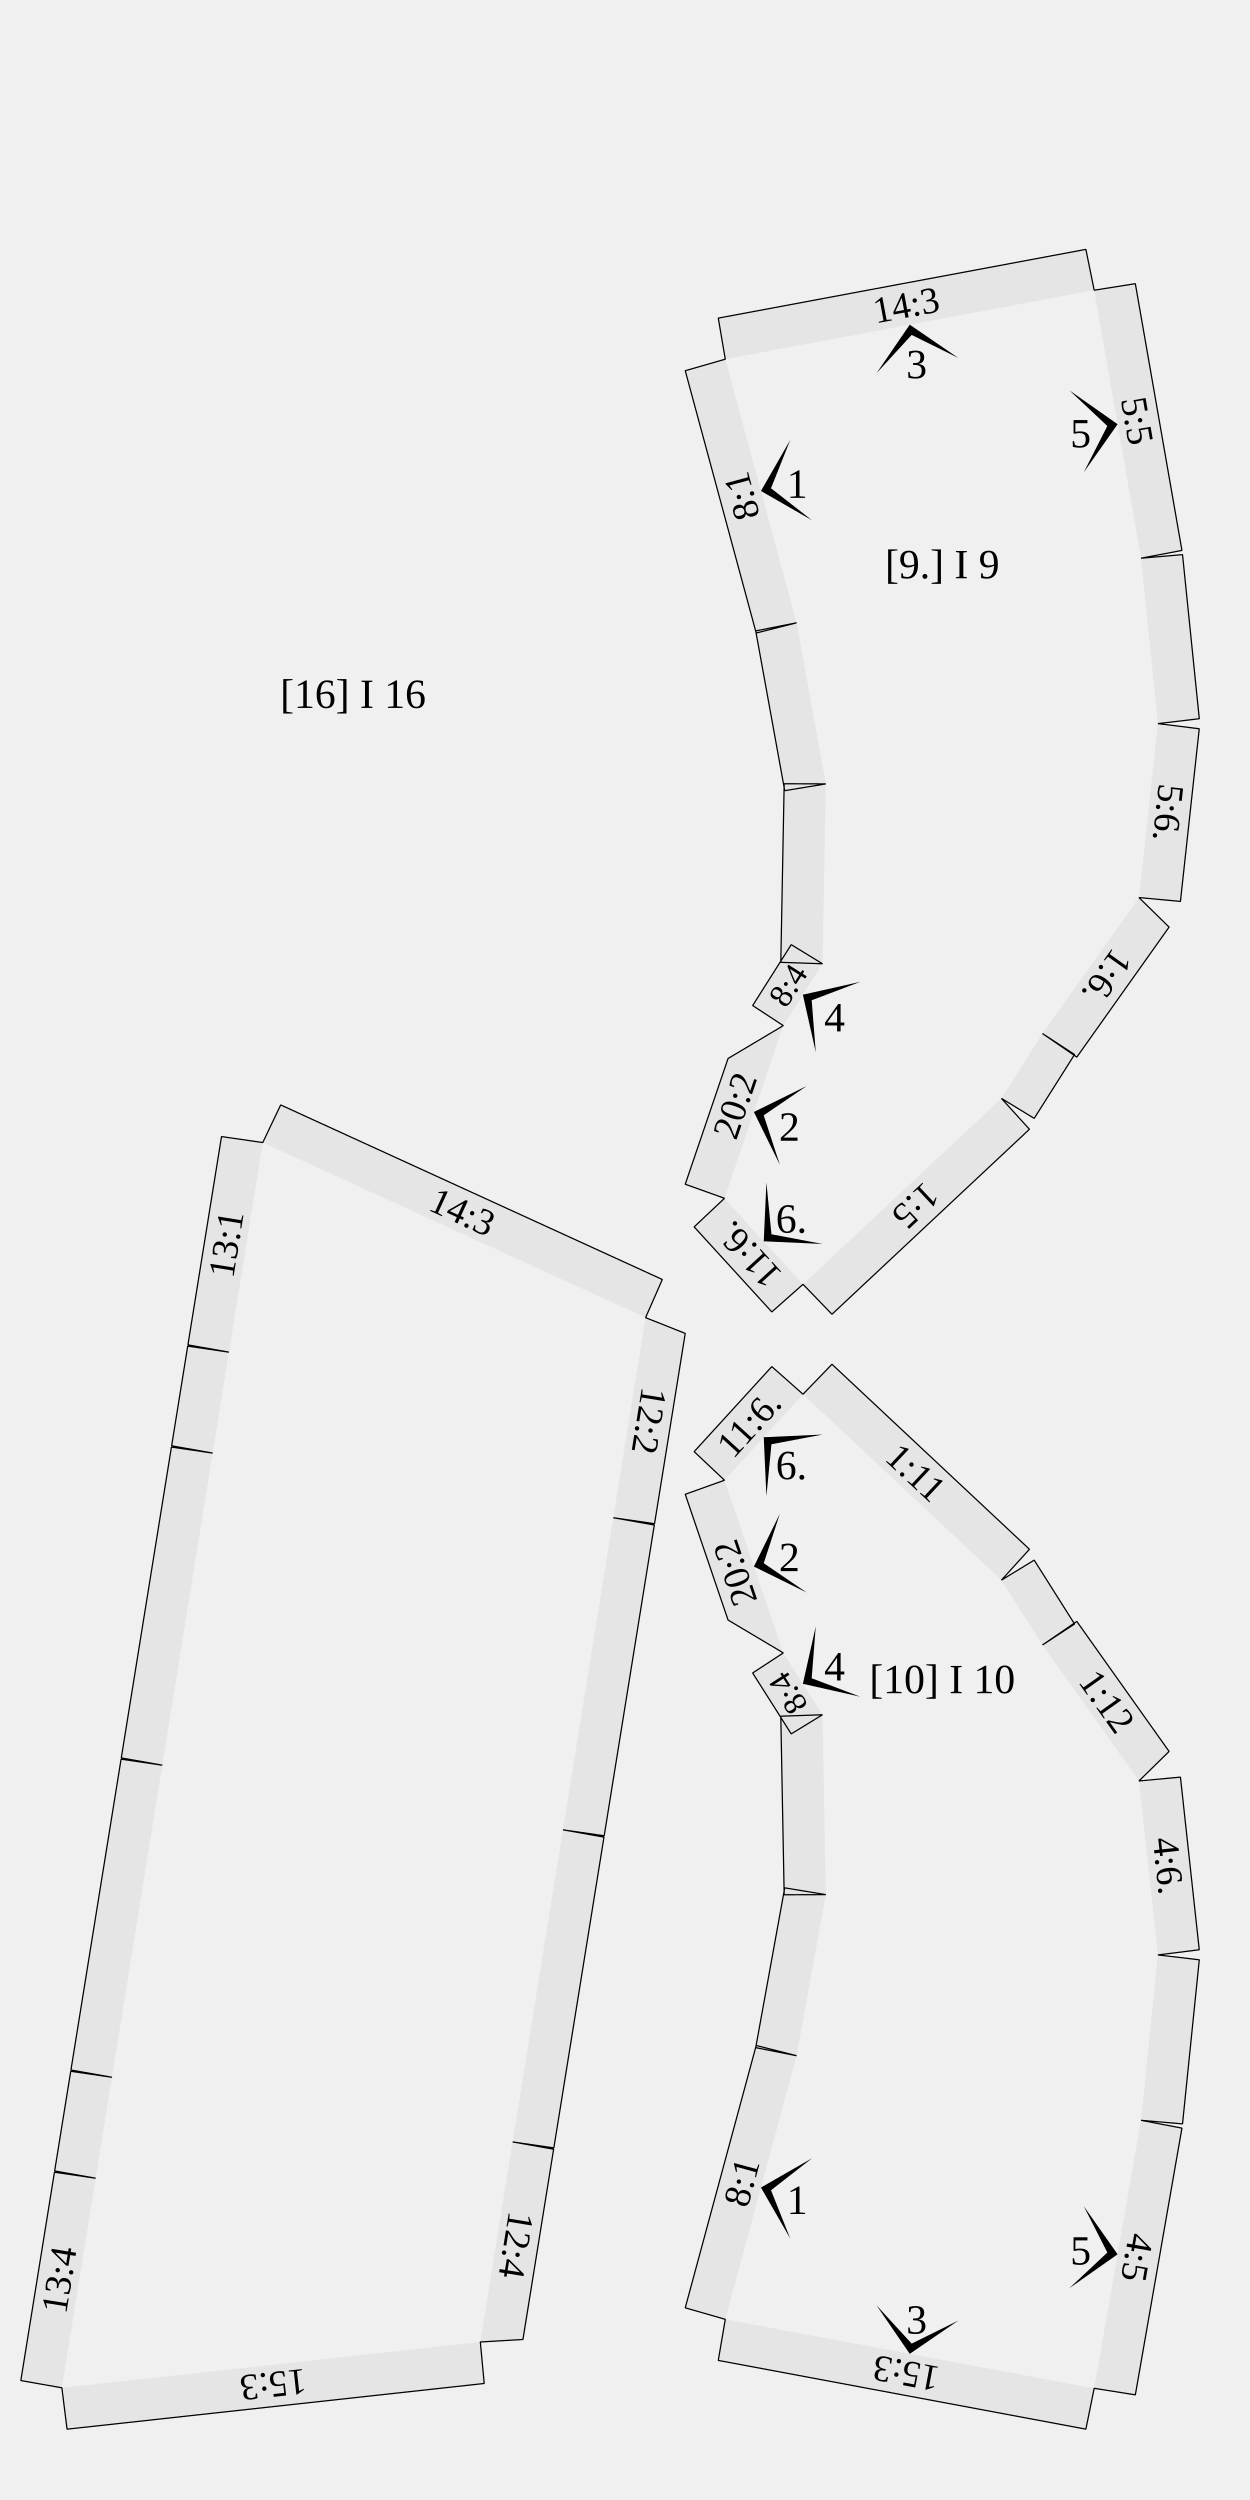
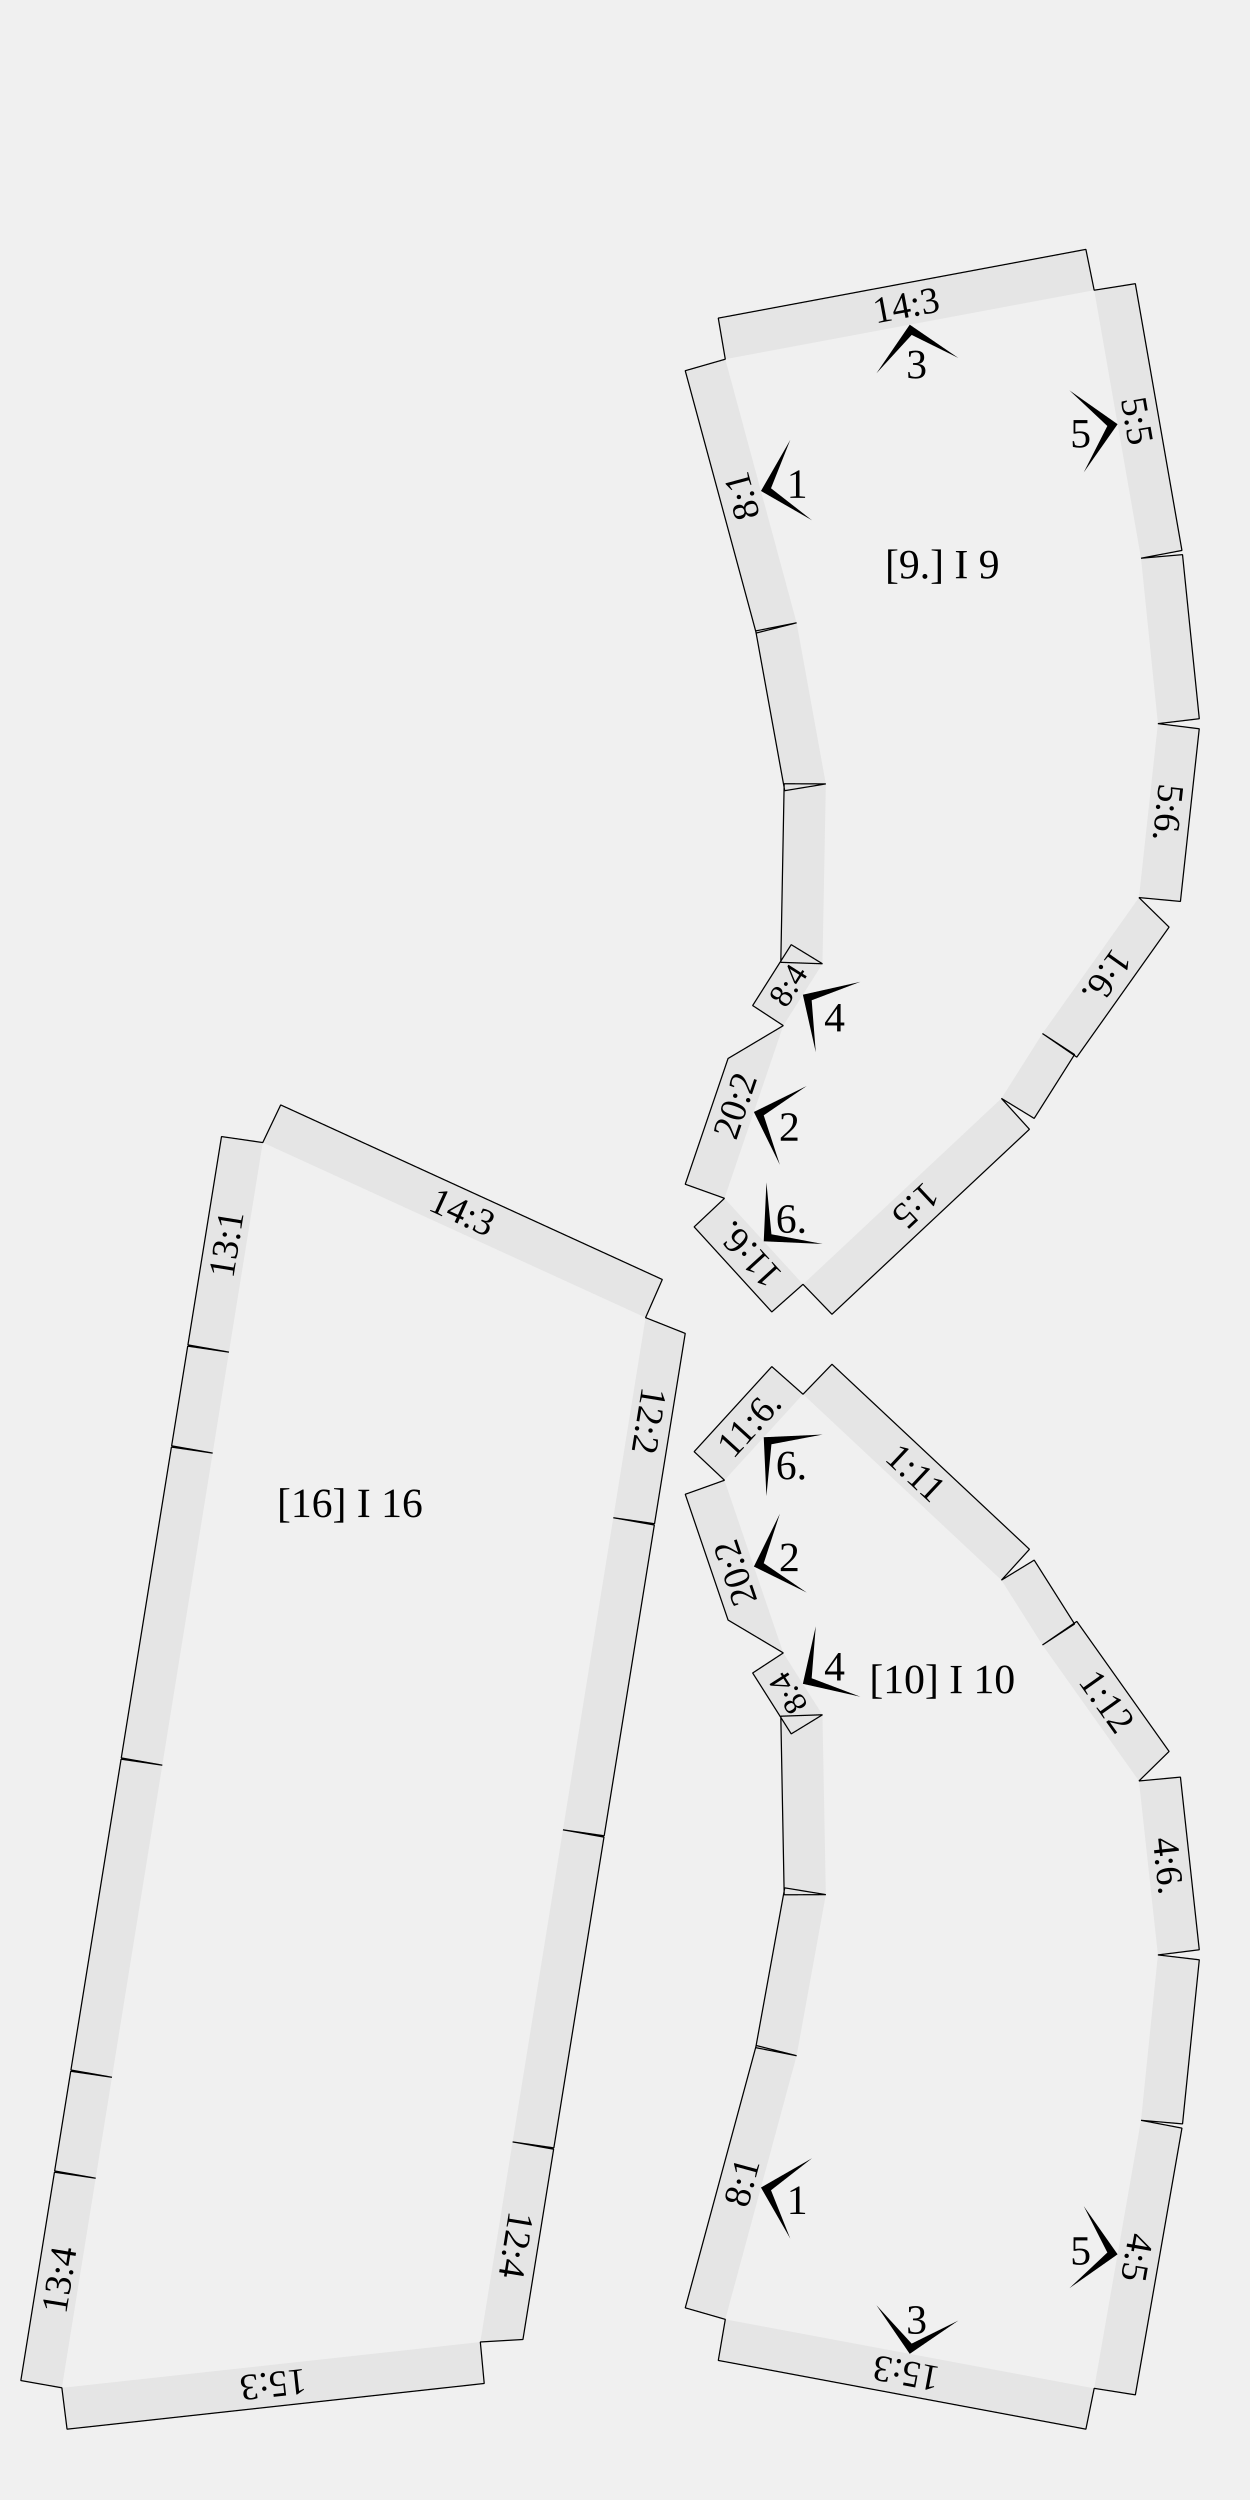
- <svg xmlns="http://www.w3.org/2000/svg" version="1.1" width="300.00mm" height="600.00mm" viewBox="0 0 300.00 600.00">
-   <style type="text/css">
+ <svg xmlns="http://www.w3.org/2000/svg" version="1.1" width="300.00mm" height="600.00mm" viewBox="0 0 300.00 600.00" id="svg2793">
+   <defs id="defs2797" />
+   <style type="text/css" id="style2567">
    path {
        fill: none;
        stroke-linecap: butt;
        stroke-linejoin: bevel;
        stroke-dasharray: none;
    }
    path.outer {
        stroke: #000000;
        stroke-dasharray: none;
        stroke-dashoffset: 0;
        stroke-width: 0.3;
        stroke-opacity: 1.0;
    }
    path.convex {
        stroke: #000000;
        stroke-dasharray: 0.50,1.00;
        stroke-dashoffset:0;
        stroke-width:0.2;
        stroke-opacity: 1.0
    }
    path.concave {
        stroke: #000000;
        stroke-dasharray: 1.00,0.50,0.20,0.50;
        stroke-dashoffset: 0;
        stroke-width: 0.2;
        stroke-opacity: 1.0
    }
    path.freestyle {
        stroke: #000000;
        stroke-dasharray: none;
        stroke-dashoffset: 0;
        stroke-width: 0.2;
        stroke-opacity: 1.0
    }
    path.outer_background {
        stroke: #ffffff;
        stroke-opacity: 1.0;
        stroke-width: 0.5
    }
    path.inner_background {
        stroke: #ffffff;
        stroke-opacity: 1.0;
        stroke-width: 0.2
    }
    path.sticker {
        fill: #e5e5e5;
        stroke: none;
        fill-opacity: 1.0;
    }
    path.arrow {
        fill: #000000;
    }
    text {
        font-style: normal;
        fill: #000000;
        fill-opacity: 1.0;
        stroke: none;
    }
    text, tspan {
        text-anchor:middle;
    }
    </style>
-   <g>
-     <g>
-       <text transform="translate(226.1438 138.7884)" style="font-size:10.00">
-         <tspan>[9.] I 9</tspan>
-       </text>
-       <path class="sticker" d=" M 240.342 379.231 L 248.204 374.43 L 257.895 389.755 L 250.187 394.8 Z M 192.721 334.613 L 199.673 327.423 L 247.064 371.826 L 240.342 379.231 Z M 174.069 556.644 L 164.457 553.881 L 181.49 490.915 L 191.184 493.375 Z M 187.985 396.698 L 174.735 388.809 L 164.457 358.627 L 173.873 355.254 Z M 250.187 394.8 L 258.433 389.141 L 280.579 420.344 L 273.347 427.433 Z M 191.184 493.375 L 181.372 491.434 L 188.334 453.084 L 198.201 454.715 Z M 198.201 454.715 L 188.2 454.746 L 187.393 411.889 L 197.389 411.544 Z M 262.603 573.199 L 260.611 583 L 172.386 566.503 L 174.069 556.644 Z M 277.898 469.181 L 287.83 470.354 L 283.807 509.734 L 273.843 508.874 Z M 273.347 427.433 L 283.306 426.505 L 287.822 467.942 L 277.898 469.181 Z M 197.389 411.544 L 189.892 416.129 L 180.636 401.516 L 187.985 396.698 Z M 273.843 508.874 L 283.666 510.75 L 272.481 574.766 L 262.603 573.199 Z M 173.873 355.254 L 166.594 348.395 L 185.23 327.986 L 192.721 334.613 Z " />
-       <path class="outer" d=" M 248.204 374.43 L 257.895 389.755 L 250.187 394.8 L 258.433 389.141 L 280.579 420.344 L 273.347 427.433 L 283.306 426.505 L 287.822 467.942 L 277.898 469.181 L 287.83 470.354 L 283.807 509.734 L 273.843 508.874 L 283.666 510.75 L 272.481 574.766 L 262.603 573.199 L 260.611 583 L 172.386 566.503 L 174.069 556.644 L 164.457 553.881 L 181.49 490.915 L 191.184 493.375 L 181.372 491.434 L 188.334 453.084 L 198.201 454.715 L 188.2 454.746 L 187.393 411.889 L 197.389 411.544 L 189.892 416.129 L 180.636 401.516 L 187.985 396.698 L 174.735 388.809 L 164.457 358.627 L 173.873 355.254 L 166.594 348.395 L 185.23 327.986 L 192.721 334.613 L 199.673 327.423 L 247.064 371.826 L 240.342 379.231 Z " />
-       <text transform="matrix(0.729745 0.68372 -0.68372 0.729745 217.7619 355.6084)" style="font-size:9.00">
-         <tspan>1:11</tspan>
-       </text>
-       <g>
-         <path transform="matrix(2.611167 -9.653071 9.653071 2.611167 182.6264 525.0095)" class="arrow" d="M 0 0 L 1 1 L 0 0.25 L -1 1 Z" />
-         <text transform="translate(191.3142 531.3595)" style="font-size:10.00">
-           <tspan>1</tspan>
-         </text>
-       </g>
-       <text transform="matrix(0.261117 -0.965307 0.965307 0.261117 180.8889 524.5395)" style="font-size:9.00">
-         <tspan>8:1</tspan>
-       </text>
-       <g>
-         <path transform="matrix(-3.223526 -9.466196 9.466196 -3.223526 180.9291 375.9761)" class="arrow" d="M 0 0 L 1 1 L 0 0.25 L -1 1 Z" />
-         <text transform="translate(189.4487 377.0749)" style="font-size:10.00">
-           <tspan>2</tspan>
-         </text>
-       </g>
-       <text transform="matrix(-0.322353 -0.94662 0.94662 -0.322353 179.2252 376.5564)" style="font-size:9.00">
-         <tspan>20:2</tspan>
-       </text>
-       <text transform="matrix(0.578779 0.815484 -0.815484 0.578779 263.2352 410.0746)" style="font-size:9.00">
-         <tspan>1:12</tspan>
-       </text>
-       <g>
-         <path transform="matrix(-9.829623 -1.83807 1.83807 -9.829623 218.3363 564.9217)" class="arrow" d="M 0 0 L 1 1 L 0 0.25 L -1 1 Z" />
-         <text transform="translate(219.9905 560.075)" style="font-size:10.00">
-           <tspan>3</tspan>
-         </text>
-       </g>
-       <text transform="matrix(-0.982962 -0.183807 0.183807 -0.982962 218.0054 566.691)" style="font-size:9.00">
-         <tspan>15:3</tspan>
-       </text>
-       <text transform="matrix(0.108357 0.994112 -0.994112 0.108357 277.4122 448.1119)" style="font-size:9.00">
-         <tspan>4:6.</tspan>
-       </text>
-       <g>
-         <path transform="matrix(-5.350897 -8.447951 8.447951 -5.350897 192.6871 404.1206)" class="arrow" d="M 0 0 L 1 1 L 0 0.25 L -1 1 Z" />
-         <text transform="translate(200.2902 403.3048)" style="font-size:10.00">
-           <tspan>4</tspan>
-         </text>
-       </g>
-       <text transform="matrix(-0.53509 -0.844795 0.844795 -0.53509 191.351 404.9669)" style="font-size:7.91">
-         <tspan>8:4</tspan>
-       </text>
-       <g>
-         <path transform="matrix(-1.721186 9.850762 -9.850762 -1.721186 268.223 541.0364)" class="arrow" d="M 0 0 L 1 1 L 0 0.25 L -1 1 Z" />
-         <text transform="translate(259.3573 543.4874)" style="font-size:10.00">
-           <tspan>5</tspan>
-         </text>
-       </g>
-       <text transform="matrix(-0.172119 0.985076 -0.985076 -0.172119 269.9961 541.3462)" style="font-size:9.00">
-         <tspan>4:5</tspan>
-       </text>
-       <g>
-         <path transform="matrix(6.743028 -7.384548 7.384548 6.743028 183.2968 344.9339)" class="arrow" d="M 0 0 L 1 1 L 0 0.25 L -1 1 Z" />
-         <text transform="translate(189.9429 355.0026)" style="font-size:10.00">
-           <tspan>6.</tspan>
-         </text>
-       </g>
-       <text transform="matrix(0.674303 -0.738455 0.738455 0.674303 181.9676 343.7201)" style="font-size:9.00">
-         <tspan>11:6.</tspan>
-       </text>
-     </g>
-     <g>
-       <text transform="translate(84.7286 169.9074)" style="font-size:10.00">
-         <tspan>[16] I 16</tspan>
-       </text>
-       <path class="sticker" d=" M 38.954 423.645 L 29.107 421.897 L 41.141 347.304 L 51.038 348.742 Z M 147.192 364.254 L 157.039 366.001 L 145.006 440.595 L 135.108 439.157 Z M 54.946 324.516 L 45.099 322.768 L 53.164 272.776 L 63.061 274.214 Z M 154.938 316.238 L 164.457 320.019 L 157.089 365.691 L 147.192 364.254 Z M 51.038 348.742 L 41.191 346.994 L 45.049 323.078 L 54.946 324.516 Z M 63.061 274.214 L 67.363 265.185 L 158.955 307.079 L 154.938 316.238 Z M 26.871 498.549 L 17.023 496.801 L 29.057 422.208 L 38.954 423.645 Z M 135.108 439.157 L 144.955 440.905 L 132.922 515.498 L 123.024 514.061 Z M 14.847 573.077 L 5 571.329 L 13.065 521.337 L 22.962 522.775 Z M 123.024 514.061 L 132.872 515.808 L 125.504 561.48 L 115.278 562.076 Z M 22.962 522.775 L 13.115 521.027 L 16.973 497.111 L 26.871 498.549 Z M 115.278 562.076 L 116.211 572.034 L 16.092 583 L 14.847 573.077 Z " />
-       <path class="outer" d=" M 164.457 320.019 L 157.089 365.691 L 147.192 364.254 L 157.039 366.001 L 145.006 440.595 L 135.108 439.157 L 144.955 440.905 L 132.922 515.498 L 123.024 514.061 L 132.872 515.808 L 125.504 561.48 L 115.278 562.076 L 116.211 572.034 L 16.092 583 L 14.847 573.077 L 5 571.329 L 13.065 521.337 L 22.962 522.775 L 13.115 521.027 L 16.973 497.111 L 26.871 498.549 L 17.023 496.801 L 29.057 422.208 L 38.954 423.645 L 29.107 421.897 L 41.141 347.304 L 51.038 348.742 L 41.191 346.994 L 45.049 323.078 L 54.946 324.516 L 45.099 322.768 L 53.164 272.776 L 63.061 274.214 L 67.363 265.185 L 158.955 307.079 L 154.938 316.238 Z " />
-       <text transform="matrix(0.159262 -0.987236 0.987236 0.159262 57.22659 299.078)" style="font-size:9.00">
-         <tspan>13:1</tspan>
-       </text>
-       <text transform="matrix(-0.159265 0.987236 -0.987236 -0.159265 152.8419 340.5326)" style="font-size:9.00">
-         <tspan>12:2</tspan>
-       </text>
-       <text transform="matrix(0.909386 0.415954 -0.415954 0.909386 109.7482 293.5891)" style="font-size:9.00">
-         <tspan>14:3</tspan>
-       </text>
-       <text transform="matrix(0.159267 -0.987236 0.987236 0.159267 17.12782 547.639)" style="font-size:9.00">
-         <tspan>13:4</tspan>
-       </text>
-       <text transform="matrix(-0.159264 0.987236 -0.987236 -0.159264 120.9285 538.3549)" style="font-size:9.00">
-         <tspan>12:4</tspan>
-       </text>
-       <text transform="matrix(-0.994054 0.108884 -0.108884 -0.994054 65.25888 569.3655)" style="font-size:9.00">
-         <tspan>15:3</tspan>
-       </text>
-     </g>
-     <g>
-       <text transform="translate(226.1436 406.3649)" style="font-size:10.00">
-         <tspan>[10] I 10</tspan>
-       </text>
-       <path class="sticker" d=" M 250.187 248.046 L 257.894 253.091 L 248.204 268.416 L 240.341 263.616 Z M 240.341 263.616 L 247.064 271.021 L 199.673 315.423 L 192.721 308.233 Z M 191.184 149.472 L 181.489 151.931 L 164.457 88.966 L 174.069 86.203 Z M 173.873 287.592 L 164.457 284.22 L 174.735 254.038 L 187.985 246.149 Z M 273.347 215.414 L 280.579 222.503 L 258.433 253.706 L 250.187 248.046 Z M 198.201 188.132 L 188.334 189.763 L 181.372 151.412 L 191.184 149.472 Z M 197.389 231.303 L 187.393 230.958 L 188.2 188.101 L 198.201 188.132 Z M 174.069 86.203 L 172.386 76.345 L 260.611 59.847 L 262.603 69.648 Z M 273.842 133.973 L 283.807 133.113 L 287.83 172.493 L 277.898 173.665 Z M 277.898 173.665 L 287.822 174.905 L 283.305 216.342 L 273.347 215.414 Z M 187.985 246.149 L 180.636 241.331 L 189.892 226.718 L 197.389 231.303 Z M 262.603 69.648 L 272.481 68.081 L 283.666 132.097 L 273.842 133.973 Z M 192.721 308.233 L 185.23 314.86 L 166.594 294.451 L 173.873 287.592 Z " />
-       <path class="outer" d=" M 164.457 284.22 L 174.735 254.038 L 187.985 246.149 L 180.636 241.331 L 189.892 226.718 L 197.389 231.303 L 187.393 230.958 L 188.2 188.101 L 198.201 188.132 L 188.334 189.763 L 181.372 151.412 L 191.184 149.472 L 181.489 151.931 L 164.457 88.966 L 174.069 86.203 L 172.386 76.345 L 260.611 59.847 L 262.603 69.648 L 272.481 68.081 L 283.666 132.097 L 273.842 133.973 L 283.807 133.113 L 287.83 172.493 L 277.898 173.665 L 287.822 174.905 L 283.305 216.342 L 273.347 215.414 L 280.579 222.503 L 258.433 253.706 L 250.187 248.046 L 257.894 253.091 L 248.204 268.416 L 240.341 263.616 L 247.064 271.021 L 199.673 315.423 L 192.721 308.233 L 185.23 314.86 L 166.594 294.451 L 173.873 287.592 Z " />
-       <text transform="matrix(-0.729744 0.68372 -0.68372 -0.729744 217.7618 287.2381)" style="font-size:9.00">
-         <tspan>1:5</tspan>
-       </text>
-       <g>
-         <path transform="matrix(-2.611169 -9.653071 9.653071 -2.611169 182.6264 117.8375)" class="arrow" d="M 0 0 L 1 1 L 0 0.25 L -1 1 Z" />
-         <text transform="translate(191.3142 119.4875)" style="font-size:10.00">
-           <tspan>1</tspan>
-         </text>
-       </g>
-       <text transform="matrix(-0.261117 -0.965307 0.965307 -0.261117 180.8889 118.3075)" style="font-size:9.00">
-         <tspan>8:1</tspan>
-       </text>
-       <g>
-         <path transform="matrix(3.223531 -9.466194 9.466194 3.223531 180.9291 266.8704)" class="arrow" d="M 0 0 L 1 1 L 0 0.25 L -1 1 Z" />
-         <text transform="translate(189.4487 273.7716)" style="font-size:10.00">
-           <tspan>2</tspan>
-         </text>
-       </g>
-       <text transform="matrix(0.322353 -0.94662 0.94662 0.322353 179.2252 266.2902)" style="font-size:9.00">
-         <tspan>20:2</tspan>
-       </text>
-       <text transform="matrix(-0.578779 0.815484 -0.815484 -0.578779 263.2349 232.7721)" style="font-size:9.00">
-         <tspan>1:6.</tspan>
-       </text>
-       <g>
-         <path transform="matrix(9.829622 -1.838077 1.838077 9.829622 218.3361 77.92544)" class="arrow" d="M 0 0 L 1 1 L 0 0.25 L -1 1 Z" />
-         <text transform="translate(219.9904 90.77209)" style="font-size:10.00">
-           <tspan>3</tspan>
-         </text>
-       </g>
-       <text transform="matrix(0.982962 -0.183808 0.183808 0.982962 218.0053 76.15614)" style="font-size:9.00">
-         <tspan>14:3</tspan>
-       </text>
-       <text transform="matrix(-0.108357 0.994112 -0.994112 -0.108357 277.4119 194.7349)" style="font-size:9.00">
-         <tspan>5:6.</tspan>
-       </text>
-       <g>
-         <path transform="matrix(5.350902 -8.447948 8.447948 5.350902 192.687 238.726)" class="arrow" d="M 0 0 L 1 1 L 0 0.25 L -1 1 Z" />
-         <text transform="translate(200.2902 247.5418)" style="font-size:10.00">
-           <tspan>4</tspan>
-         </text>
-       </g>
-       <text transform="matrix(0.53509 -0.844795 0.844795 0.53509 191.3509 237.8797)" style="font-size:7.91">
-         <tspan>8:4</tspan>
-       </text>
-       <g>
-         <path transform="matrix(1.721186 9.850763 -9.850763 1.721186 268.2227 101.8106)" class="arrow" d="M 0 0 L 1 1 L 0 0.25 L -1 1 Z" />
-         <text transform="translate(259.357 107.3596)" style="font-size:10.00">
-           <tspan>5</tspan>
-         </text>
-       </g>
-       <text transform="matrix(0.172119 0.985076 -0.985076 0.172119 269.9958 101.5007)" style="font-size:9.00">
-         <tspan>5:5</tspan>
-       </text>
-       <g>
-         <path transform="matrix(-6.743016 -7.384561 7.384561 -6.743016 183.2968 297.9126)" class="arrow" d="M 0 0 L 1 1 L 0 0.25 L -1 1 Z" />
-         <text transform="translate(189.9429 295.8439)" style="font-size:10.00">
-           <tspan>6.</tspan>
-         </text>
-       </g>
-       <text transform="matrix(-0.674302 -0.738456 0.738456 -0.674302 181.9675 299.1264)" style="font-size:9.00">
-         <tspan>11:6.</tspan>
-       </text>
-     </g>
+   <g id="g2661">
+     <text transform="translate(226.1438,138.7884)" style="font-size:10px" id="text2571">
+       <tspan id="tspan2569">[9.] I 9</tspan>
+     </text>
+     <path class="sticker" d="m 240.342,379.231 7.862,-4.801 9.691,15.325 -7.707,5.045 z m -47.621,-44.617 6.952,-7.19 47.392,44.403 -6.723,7.405 z m -18.652,222.031 -9.612,-2.763 17.032,-62.966 9.694,2.46 z m 13.916,-159.946 -13.25,-7.889 -10.278,-30.182 9.416,-3.372 z m 62.202,-1.898 8.246,-5.66 22.146,31.203 -7.231,7.089 z m -59.003,98.575 -9.811,-1.941 6.961,-38.351 9.867,1.631 z m 7.017,-38.66 -10.001,0.031 -0.806,-42.858 9.995,-0.345 z m 64.402,118.484 -1.992,9.801 -88.225,-16.497 1.684,-9.858 z m 15.295,-104.018 9.932,1.173 -4.023,39.38 -9.964,-0.86 z m -4.551,-41.749 9.958,-0.927 4.517,41.437 -9.924,1.24 z m -75.959,-15.889 -7.497,4.585 -9.256,-14.613 7.349,-4.818 z m 76.454,97.33 9.824,1.876 -11.185,64.016 -9.878,-1.566 z m -99.97,-153.619 -7.279,-6.859 18.636,-20.409 7.49,6.627 z" id="path2573" />
+     <path class="outer" d="m 248.204,374.43 9.691,15.325 -7.707,5.045 8.246,-5.66 22.146,31.203 -7.231,7.089 9.958,-0.927 4.517,41.437 -9.924,1.24 9.932,1.173 -4.023,39.38 -9.964,-0.86 9.824,1.876 -11.185,64.016 -9.878,-1.566 -1.992,9.801 -88.225,-16.497 1.684,-9.858 -9.612,-2.763 17.032,-62.966 9.694,2.46 -9.811,-1.941 6.961,-38.351 9.867,1.631 -10.001,0.031 -0.806,-42.858 9.995,-0.345 -7.497,4.585 -9.256,-14.613 7.349,-4.818 -13.25,-7.889 -10.278,-30.182 9.416,-3.372 -7.279,-6.859 18.636,-20.409 7.49,6.627 6.952,-7.19 47.392,44.403 -6.723,7.405 z" id="path2575" />
+     <text transform="rotate(43.135,-340.9467,453.2622)" style="font-size:9px" id="text2579">
+       <tspan id="tspan2577">1:11</tspan>
+     </text>
+     <g id="g2587">
+       <path transform="matrix(2.611167,-9.653071,9.653071,2.611167,182.6264,525.0095)" class="arrow" d="M 0,0 1,1 0,0.25 -1,1 Z" id="path2581" />
+       <text transform="translate(191.3142,531.3595)" style="font-size:10px" id="text2585">
+         <tspan id="tspan2583">1</tspan>
+       </text>
+     </g>
+     <text transform="rotate(-74.86365,433.0845,144.1095)" style="font-size:9px" id="text2591">
+       <tspan id="tspan2589">8:1</tspan>
+     </text>
+     <g id="g2599">
+       <path transform="matrix(-3.223526,-9.466196,9.466196,-3.223526,180.9291,375.9761)" class="arrow" d="M 0,0 1,1 0,0.25 -1,1 Z" id="path2593" />
+       <text transform="translate(189.4487,377.0749)" style="font-size:10px" id="text2597">
+         <tspan id="tspan2595">2</tspan>
+       </text>
+     </g>
+     <text transform="rotate(-108.8053,224.3934,124.128)" style="font-size:9px" id="text2603">
+       <tspan id="tspan2601">20:2</tspan>
+     </text>
+     <text transform="rotate(54.63528,-265.3349,459.8493)" style="font-size:9px" id="text2607">
+       <tspan id="tspan2605">1:12</tspan>
+     </text>
+     <g id="g2615">
+       <path transform="matrix(-9.829623,-1.83807,1.83807,-9.829623,218.3363,564.9217)" class="arrow" d="M 0,0 1,1 0,0.25 -1,1 Z" id="path2609" />
+       <text transform="translate(219.9905,560.075)" style="font-size:10px" id="text2613">
+         <tspan id="tspan2611">3</tspan>
+       </text>
+     </g>
+     <text transform="rotate(-169.4084,135.2669,273.2417)" style="font-size:9px" id="text2619">
+       <tspan id="tspan2617">15:3</tspan>
+     </text>
+     <text transform="rotate(83.77939,-111.0987,378.7024)" style="font-size:9px" id="text2623">
+       <tspan id="tspan2621">4:6.</tspan>
+     </text>
+     <g id="g2631">
+       <path transform="matrix(-5.350897,-8.447951,8.447951,-5.350897,192.6871,404.1207)" class="arrow" d="M 0,0 1,1 0,0.25 -1,1 Z" id="path2625" />
+       <text transform="translate(200.2902,403.3048)" style="font-size:10px" id="text2629">
+         <tspan id="tspan2627">4</tspan>
+       </text>
+     </g>
+     <text transform="rotate(-122.35,207.1068,149.8311)" style="font-size:7.91px" id="text2635">
+       <tspan id="tspan2633">8:4</tspan>
+     </text>
+     <g id="g2643">
+       <path transform="matrix(-1.721186,9.850762,-9.850762,-1.721186,268.223,541.0364)" class="arrow" d="M 0,0 1,1 0,0.25 -1,1 Z" id="path2637" />
+       <text transform="translate(259.3573,543.4874)" style="font-size:10px" id="text2641">
+         <tspan id="tspan2639">5</tspan>
+       </text>
+     </g>
+     <text transform="rotate(99.91105,-92.48191,384.1287)" style="font-size:9px" id="text2647">
+       <tspan id="tspan2645">4:5</tspan>
+     </text>
+     <g id="g2655">
+       <path transform="matrix(6.743028,-7.384548,7.384548,6.743028,183.2968,344.9339)" class="arrow" d="M 0,0 1,1 0,0.25 -1,1 Z" id="path2649" />
+       <text transform="translate(189.9429,355.0026)" style="font-size:10px" id="text2653">
+         <tspan id="tspan2651">6.</tspan>
+       </text>
+     </g>
+     <text transform="rotate(-47.59996,480.643,-34.42805)" style="font-size:9px" id="text2659">
+       <tspan id="tspan2657">11:6.</tspan>
+     </text>
+   </g>
+   <text style="font-size:10px" id="text2665" x="83.97" y="364.092">
+     <tspan id="tspan2663">[16] I 16</tspan>
+   </text>
+   <path class="sticker" d="m 38.954,423.645 -9.847,-1.748 12.034,-74.593 9.897,1.438 z m 108.238,-59.392 9.847,1.748 -12.034,74.593 -9.897,-1.438 z m -92.246,-39.738 -9.847,-1.748 8.065,-49.992 9.897,1.438 z m 99.992,-8.277 9.519,3.781 -7.368,45.672 -9.897,-1.438 z m -103.9,32.503 -9.847,-1.748 3.858,-23.916 9.897,1.438 z m 12.023,-74.528 4.302,-9.029 91.591,41.894 -4.017,9.159 z m -36.19,224.335 -9.847,-1.748 12.034,-74.593 9.897,1.438 z m 108.238,-59.392 9.847,1.748 -12.034,74.593 -9.897,-1.438 z M 14.847,573.077 5,571.329 l 8.065,-49.992 9.897,1.438 z m 108.177,-59.016 9.847,1.748 -7.368,45.672 -10.225,0.596 z m -100.062,8.714 -9.847,-1.748 3.858,-23.916 9.897,1.438 z m 92.316,39.301 0.933,9.958 -100.119,10.967 -1.245,-9.923 z" id="path2667" />
+   <path class="outer" d="m 164.457,320.019 -7.368,45.672 -9.897,-1.438 9.847,1.748 -12.034,74.593 -9.897,-1.438 9.847,1.748 -12.034,74.593 -9.897,-1.438 9.847,1.748 -7.368,45.672 -10.225,0.596 0.933,9.958 L 16.092,583 14.847,573.077 5,571.329 l 8.065,-49.992 9.897,1.438 -9.847,-1.748 3.858,-23.916 9.897,1.438 -9.847,-1.748 12.034,-74.593 9.897,1.438 -9.847,-1.748 12.034,-74.593 9.897,1.438 -9.847,-1.748 3.858,-23.916 9.897,1.438 -9.847,-1.748 8.065,-49.992 9.897,1.438 4.302,-9.029 91.591,41.894 -4.017,9.159 z" id="path2669" />
+   <text transform="rotate(-80.83593)" style="font-size:9px" id="text2673" x="-286.147" y="104.128">
+     <tspan id="tspan2671">13:1</tspan>
+   </text>
+   <text transform="rotate(99.16424)" style="font-size:9px" id="text2677" x="311.844" y="-205.126">
+     <tspan id="tspan2675">12:2</tspan>
+   </text>
+   <text transform="rotate(24.5794)" style="font-size:9px" id="text2681" x="221.923" y="221.336">
+     <tspan id="tspan2679">14:3</tspan>
+   </text>
+   <text transform="rotate(-80.83565)" style="font-size:9px" id="text2685" x="-537.921" y="104.13">
+     <tspan id="tspan2683">13:4</tspan>
+   </text>
+   <text transform="rotate(99.16418)" style="font-size:9px" id="text2689" x="512.224" y="-205.125">
+     <tspan id="tspan2687">12:4</tspan>
+   </text>
+   <text transform="rotate(173.749)" style="font-size:9px" id="text2693" x="-2.876" y="-573.086">
+     <tspan id="tspan2691">15:3</tspan>
+   </text>
+   <g id="g2789">
+     <text transform="translate(226.1436,406.3649)" style="font-size:10px" id="text2699">
+       <tspan id="tspan2697">[10] I 10</tspan>
+     </text>
+     <path class="sticker" d="m 250.187,248.046 7.707,5.045 -9.691,15.325 -7.862,-4.8 z m -9.845,15.57 6.723,7.405 -47.391,44.402 -6.952,-7.19 z m -49.158,-114.144 -9.694,2.46 -17.032,-62.966 9.612,-2.763 z m -17.311,138.12 -9.416,-3.372 10.278,-30.182 13.25,-7.889 z m 99.474,-72.178 7.231,7.089 -22.146,31.203 -8.246,-5.66 z m -75.146,-27.283 -9.867,1.631 -6.961,-38.35 9.811,-1.941 z m -0.812,43.172 -9.995,-0.345 0.806,-42.857 10.001,0.031 z m -23.319,-145.1 -1.684,-9.858 88.225,-16.498 1.992,9.801 z m 99.773,47.77 9.964,-0.86 4.023,39.38 -9.932,1.173 z m 4.055,39.692 9.924,1.24 -4.516,41.436 -9.958,-0.927 z m -89.912,72.483 -7.349,-4.818 9.255,-14.612 7.497,4.585 z m 74.618,-176.501 9.878,-1.566 11.185,64.016 -9.824,1.876 z m -69.882,238.585 -7.49,6.627 -18.636,-20.409 7.279,-6.859 z" id="path2701" />
+     <path class="outer" d="m 164.457,284.22 10.278,-30.182 13.25,-7.889 -7.349,-4.818 9.255,-14.612 7.497,4.585 -9.995,-0.345 0.806,-42.857 10.001,0.031 -9.867,1.631 -6.961,-38.35 9.811,-1.941 -9.694,2.46 -17.032,-62.966 9.612,-2.763 -1.684,-9.858 88.225,-16.498 1.992,9.801 9.878,-1.566 11.185,64.016 -9.824,1.876 9.964,-0.86 4.023,39.38 -9.932,1.173 9.924,1.24 -4.516,41.436 -9.958,-0.927 7.231,7.089 -22.146,31.203 -8.246,-5.66 7.707,5.045 -9.691,15.325 -7.862,-4.8 6.723,7.405 -47.391,44.402 -6.952,-7.19 -7.49,6.627 -18.636,-20.409 7.279,-6.859 z" id="path2703" />
+     <text transform="rotate(136.865,52.11225,186.6567)" style="font-size:9px" id="text2707">
+       <tspan id="tspan2705">1:5</tspan>
+     </text>
+     <g id="g2715">
+       <path transform="matrix(-2.611169,-9.653071,9.653071,-2.611169,182.6264,117.8375)" class="arrow" d="M 0,0 1,1 0,0.25 -1,1 Z" id="path2709" />
+       <text transform="translate(191.3142,119.4875)" style="font-size:10px" id="text2713">
+         <tspan id="tspan2711">1</tspan>
+       </text>
+     </g>
+     <text transform="rotate(-105.1363,135.723,-10.07585)" style="font-size:9px" id="text2719">
+       <tspan id="tspan2717">8:1</tspan>
+     </text>
+     <g id="g2727">
+       <path transform="matrix(3.223531,-9.466194,9.466194,3.223531,180.9291,266.8704)" class="arrow" d="M 0,0 1,1 0,0.25 -1,1 Z" id="path2721" />
+       <text transform="translate(189.4487,273.7716)" style="font-size:10px" id="text2725">
+         <tspan id="tspan2723">2</tspan>
+       </text>
+     </g>
+     <text transform="rotate(-71.19472,275.6057,7.963277)" style="font-size:9px" id="text2731">
+       <tspan id="tspan2729">20:2</tspan>
+     </text>
+     <text transform="rotate(125.3647,71.50079,184.3702)" style="font-size:9px" id="text2735">
+       <tspan id="tspan2733">1:6.</tspan>
+     </text>
+     <g id="g2743">
+       <path transform="matrix(9.829622,-1.838077,1.838077,9.829622,218.3361,77.92544)" class="arrow" d="M 0,0 1,1 0,0.25 -1,1 Z" id="path2737" />
+       <text transform="translate(219.9904,90.77209)" style="font-size:10px" id="text2741">
+         <tspan id="tspan2739">3</tspan>
+       </text>
+     </g>
+     <text transform="rotate(-10.59165,519.7984,-1137.866)" style="font-size:9px" id="text2747">
+       <tspan id="tspan2745">14:3</tspan>
+     </text>
+     <text transform="rotate(96.22061,51.37476,221.7761)" style="font-size:9px" id="text2751">
+       <tspan id="tspan2749">5:6.</tspan>
+     </text>
+     <g id="g2759">
+       <path transform="matrix(5.350902,-8.447948,8.447948,5.350902,192.687,238.726)" class="arrow" d="M 0,0 1,1 0,0.25 -1,1 Z" id="path2753" />
+       <text transform="translate(200.2902,247.5418)" style="font-size:10px" id="text2757">
+         <tspan id="tspan2755">4</tspan>
+       </text>
+     </g>
+     <text transform="rotate(-57.64998,311.8029,-54.91349)" style="font-size:7.91px" id="text2763">
+       <tspan id="tspan2761">8:4</tspan>
+     </text>
+     <g id="g2771">
+       <path transform="matrix(1.721186,9.850763,-9.850763,1.721186,268.2227,101.8106)" class="arrow" d="M 0,0 1,1 0,0.25 -1,1 Z" id="path2765" />
+       <text transform="translate(259.357,107.3596)" style="font-size:10px" id="text2769">
+         <tspan id="tspan2767">5</tspan>
+       </text>
+     </g>
+     <text transform="rotate(80.08895,74.61125,211.3812)" style="font-size:9px" id="text2775">
+       <tspan id="tspan2773">5:5</tspan>
+     </text>
+     <g id="g2783">
+       <path transform="matrix(-6.743016,-7.384561,7.384561,-6.743016,183.2968,297.9126)" class="arrow" d="M 0,0 1,1 0,0.25 -1,1 Z" id="path2777" />
+       <text transform="translate(189.9429,295.8439)" style="font-size:10px" id="text2781">
+         <tspan id="tspan2779">6.</tspan>
+       </text>
+     </g>
+     <text transform="rotate(-132.4,156.949,109.4345)" style="font-size:9px" id="text2787">
+       <tspan id="tspan2785">11:6.</tspan>
+     </text>
  </g>
</svg>
